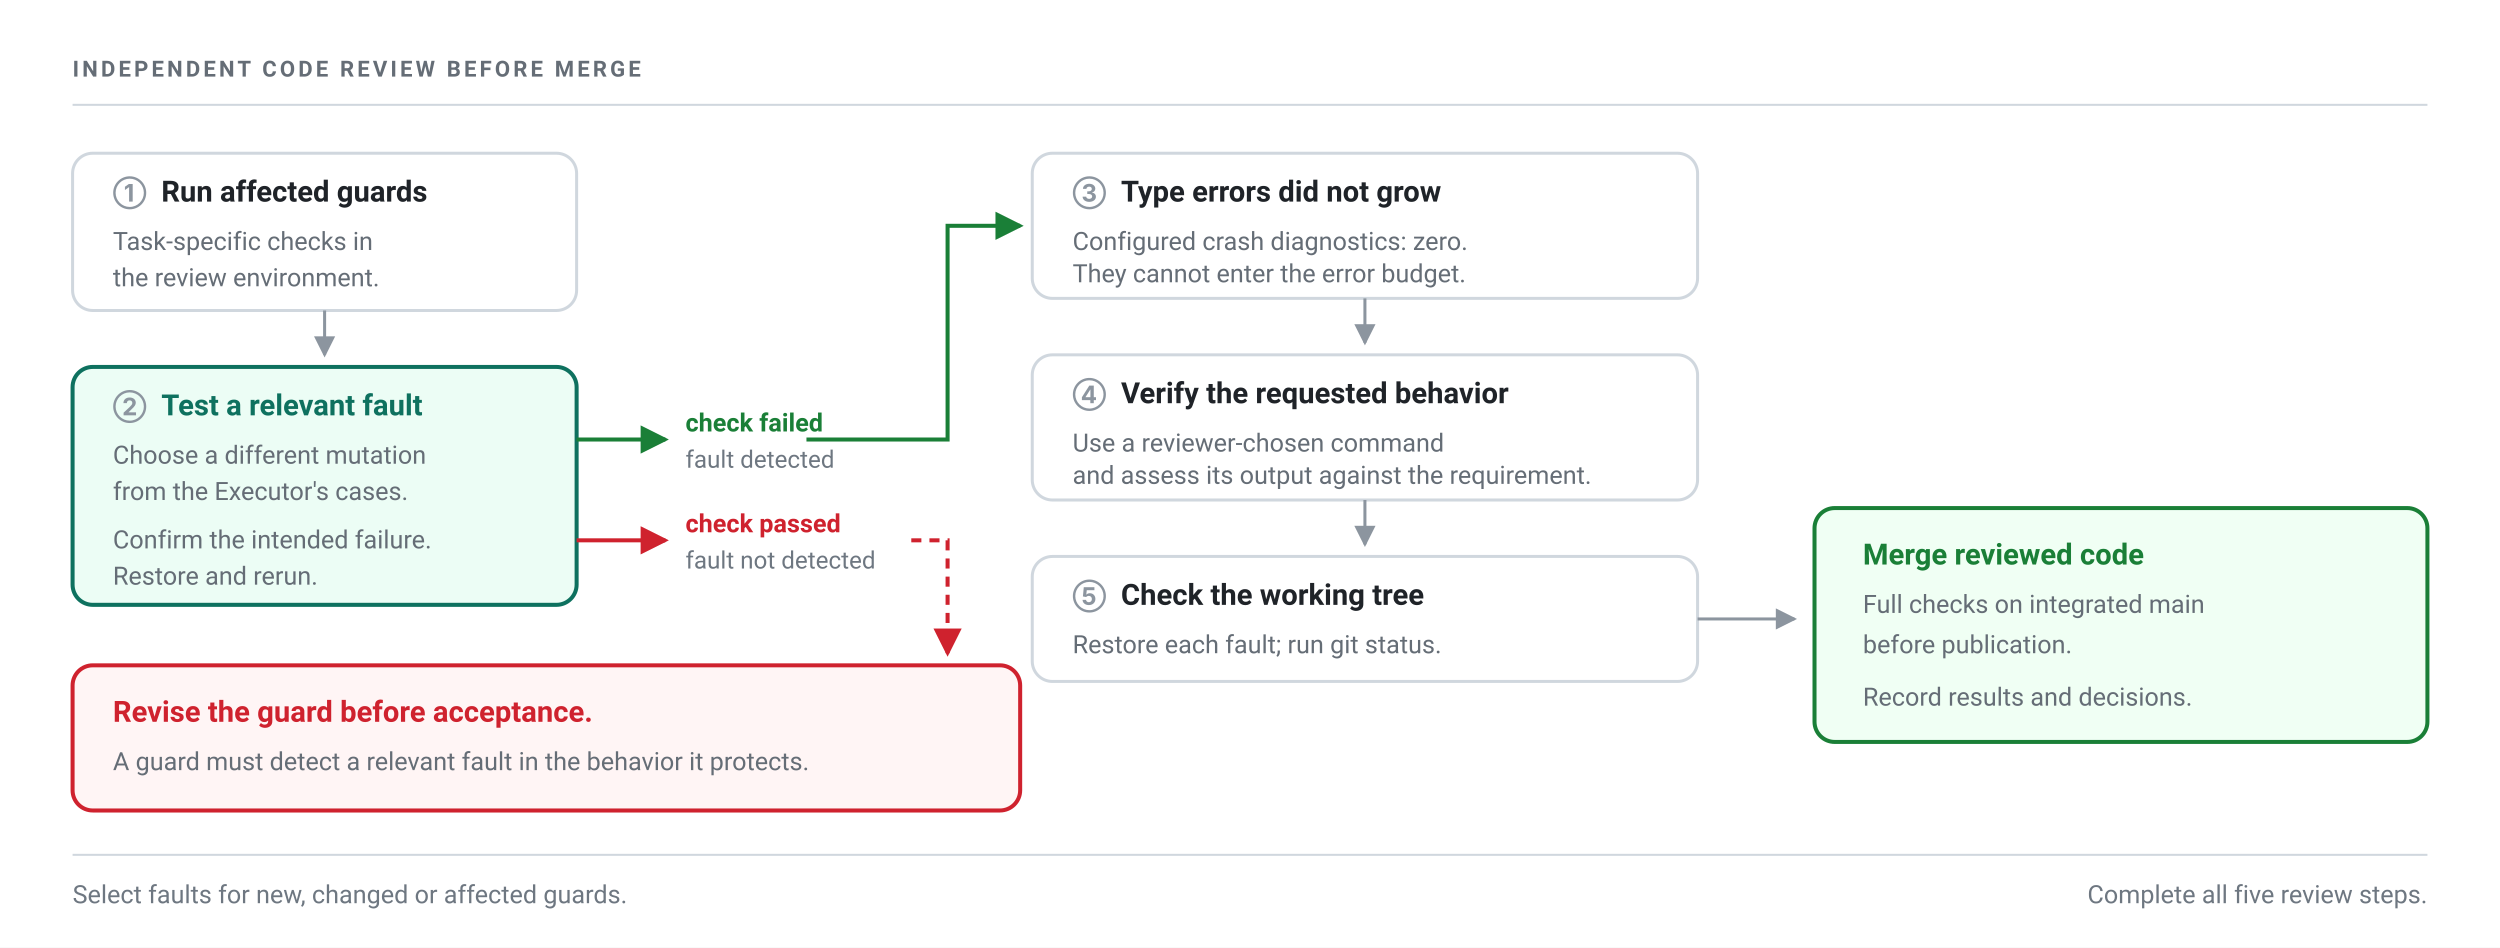
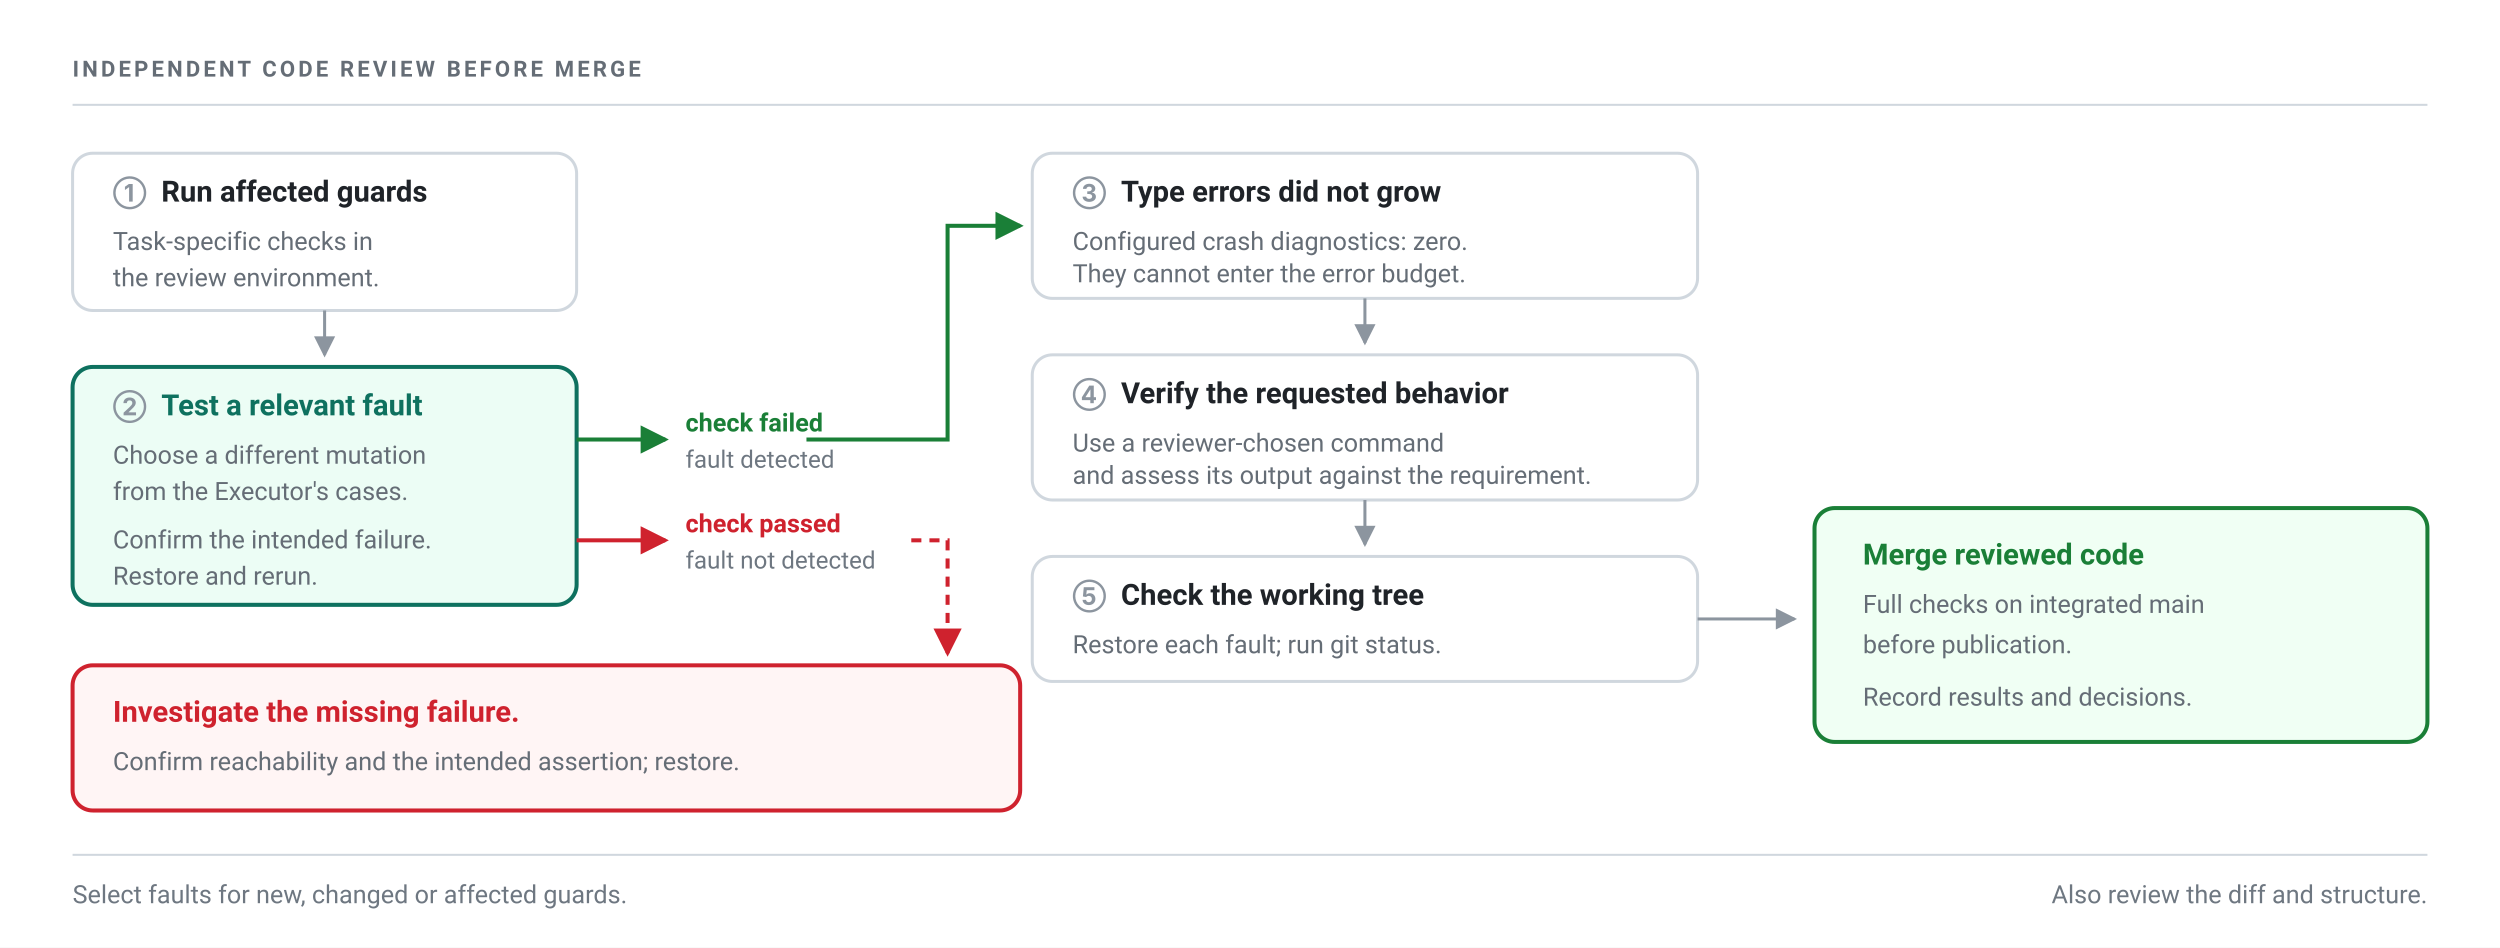
<svg xmlns="http://www.w3.org/2000/svg" viewBox="0 0 1240 470" width="1240" height="470" font-family="system-ui, -apple-system, 'Segoe UI', Roboto, sans-serif">
  <style>
    .bg{fill:#ffffff} .card{fill:#ffffff;stroke:#d0d7de}
    .key{fill:#ecfdf5;stroke:#0e715f} .bad{fill:#fff5f5;stroke:#cf222e} .good{fill:#f0fff4;stroke:#1a7f37}
    .n{fill:#8c959f;font-size:12px;font-weight:700}
    .t{fill:#1f2328;font-size:14.5px;font-weight:650}
    .s{fill:#656d76;font-size:12.5px}
    .h{fill:#656d76;font-size:11px;font-weight:700;letter-spacing:.14em}
    .f{fill:#6e7781;font-size:12.5px}
    .arrow{stroke:#8c959f} .rule{stroke:#d0d7de}
    .kt{fill:#0e715f} .bt{fill:#cf222e} .gt{fill:#1a7f37}
    .redline{stroke:#cf222e} .greenline{stroke:#1a7f37}
    .ahead{fill:#8c959f} .aheadg{fill:#1a7f37} .aheadr{fill:#cf222e}
    @media (prefers-color-scheme: dark){
      .bg{fill:#0d1117} .card{fill:#161b22;stroke:#30363d}
      .key{fill:#0c2b24;stroke:#2ea88a} .bad{fill:#2a1416;stroke:#f85149} .good{fill:#0d2818;stroke:#3fb950}
      .n{fill:#6e7681} .t{fill:#e6edf3} .s{fill:#8b949e} .h{fill:#8b949e} .f{fill:#8b949e}
      .arrow{stroke:#6e7681} .rule{stroke:#30363d}
      .kt{fill:#2ea88a} .bt{fill:#f85149} .gt{fill:#3fb950}
      .redline{stroke:#f85149} .greenline{stroke:#3fb950}
      .ahead{fill:#6e7681} .aheadg{fill:#3fb950} .aheadr{fill:#f85149}
    }
  </style>
  <rect class="bg" width="1240" height="470" />
  <text class="h" x="36" y="38">INDEPENDENT CODE REVIEW BEFORE MERGE</text>
  <line class="rule" x1="36" y1="52" x2="1204" y2="52" stroke-width="1" />
  <rect class="card" x="36" y="76" width="250" height="78" rx="10" stroke-width="1.5" />
  <text class="n" x="56" y="100">①</text>
  <text class="t" x="80" y="100">Run affected guards</text>
  <text class="s" x="56" y="124">Task-specific checks in</text>
  <text class="s" x="56" y="142">the review environment.</text>
  <line class="arrow" x1="161" y1="154" x2="161" y2="176" stroke-width="1.5" marker-end="url(#c)" />
  <rect class="key" x="36" y="182" width="250" height="118" rx="10" stroke-width="2" />
  <text class="n" x="56" y="206">②</text>
  <text class="t kt" x="80" y="206">Test a relevant fault</text>
  <text class="s" x="56" y="230">Choose a different mutation</text>
  <text class="s" x="56" y="248">from the Executor's cases.</text>
  <text class="s" x="56" y="272">Confirm the intended failure.</text>
  <text class="s" x="56" y="290">Restore and rerun.</text>
  <path class="greenline" d="M 286 218 L 330 218" fill="none" stroke-width="2" marker-end="url(#cg)" />
  <text class="gt" x="340" y="214" font-size="12.5" font-weight="600">check failed</text>
  <text class="f" x="340" y="232" style="font-size:12px">fault detected</text>
  <path class="redline" d="M 286 268 L 330 268" fill="none" stroke-width="2" marker-end="url(#cr)" />
  <text class="bt" x="340" y="264" font-size="12.5" font-weight="600">check passed</text>
  <text class="f" x="340" y="282" style="font-size:12px">fault not detected</text>
  <rect class="bad" x="36" y="330" width="470" height="72" rx="10" stroke-width="2" />
-   <text class="t bt" x="56" y="358">Revise the guard before acceptance.</text>
-   <text class="s" x="56" y="382">A guard must detect a relevant fault in the behavior it protects.</text>
+   <text class="t bt" x="56" y="358">Investigate the missing failure.</text>
+   <text class="s" x="56" y="382">Confirm reachability and the intended assertion; restore.</text>
  <path class="redline" d="M 452 268 L 470 268 L 470 324" fill="none" stroke-width="2" stroke-dasharray="5 4" marker-end="url(#cr)" />
  <rect class="card" x="512" y="76" width="330" height="72" rx="10" stroke-width="1.5" />
  <text class="n" x="532" y="100">③</text>
  <text class="t" x="556" y="100">Type errors did not grow</text>
  <text class="s" x="532" y="124">Configured crash diagnostics: zero.</text>
  <text class="s" x="532" y="140">They cannot enter the error budget.</text>
  <line class="arrow" x1="677" y1="148" x2="677" y2="170" stroke-width="1.5" marker-end="url(#c)" />
  <rect class="card" x="512" y="176" width="330" height="72" rx="10" stroke-width="1.5" />
  <text class="n" x="532" y="200">④</text>
  <text class="t" x="556" y="200">Verify the requested behavior</text>
  <text class="s" x="532" y="224">Use a reviewer-chosen command</text>
  <text class="s" x="532" y="240">and assess its output against the requirement.</text>
  <line class="arrow" x1="677" y1="248" x2="677" y2="270" stroke-width="1.5" marker-end="url(#c)" />
  <rect class="card" x="512" y="276" width="330" height="62" rx="10" stroke-width="1.5" />
  <text class="n" x="532" y="300">⑤</text>
  <text class="t" x="556" y="300">Check the working tree</text>
  <text class="s" x="532" y="324">Restore each fault; run git status.</text>
  <line class="arrow" x1="842" y1="307" x2="890" y2="307" stroke-width="1.5" marker-end="url(#c)" />
  <rect class="good" x="900" y="252" width="304" height="116" rx="10" stroke-width="2" />
  <text class="t gt" x="924" y="280">Merge reviewed code</text>
  <text class="s" x="924" y="304">Full checks on integrated main</text>
  <text class="s" x="924" y="324">before publication.</text>
  <text class="s" x="924" y="350">Record results and decisions.</text>
  <path class="greenline" d="M 400 218 L 470 218 L 470 112 L 506 112" fill="none" stroke-width="2" marker-end="url(#cg)" />
  <line class="rule" x1="36" y1="424" x2="1204" y2="424" stroke-width="1" />
  <text class="f" x="36" y="448">Select faults for new, changed or affected guards.</text>
-   <text class="f" x="1204" y="448" text-anchor="end">Complete all five review steps.</text>
+   <text class="f" x="1204" y="448" text-anchor="end">Also review the diff and structure.</text>
  <defs>
    <marker id="c" viewBox="0 0 8 8" refX="7" refY="4" markerWidth="7" markerHeight="7" orient="auto-start-reverse">
      <path class="ahead" d="M 0 0 L 8 4 L 0 8 z" fill="#8c959f" />
    </marker>
    <marker id="cg" viewBox="0 0 8 8" refX="7" refY="4" markerWidth="7" markerHeight="7" orient="auto-start-reverse">
      <path class="aheadg" d="M 0 0 L 8 4 L 0 8 z" fill="#1a7f37" />
    </marker>
    <marker id="cr" viewBox="0 0 8 8" refX="7" refY="4" markerWidth="7" markerHeight="7" orient="auto-start-reverse">
      <path class="aheadr" d="M 0 0 L 8 4 L 0 8 z" fill="#cf222e" />
    </marker>
  </defs>
</svg>
